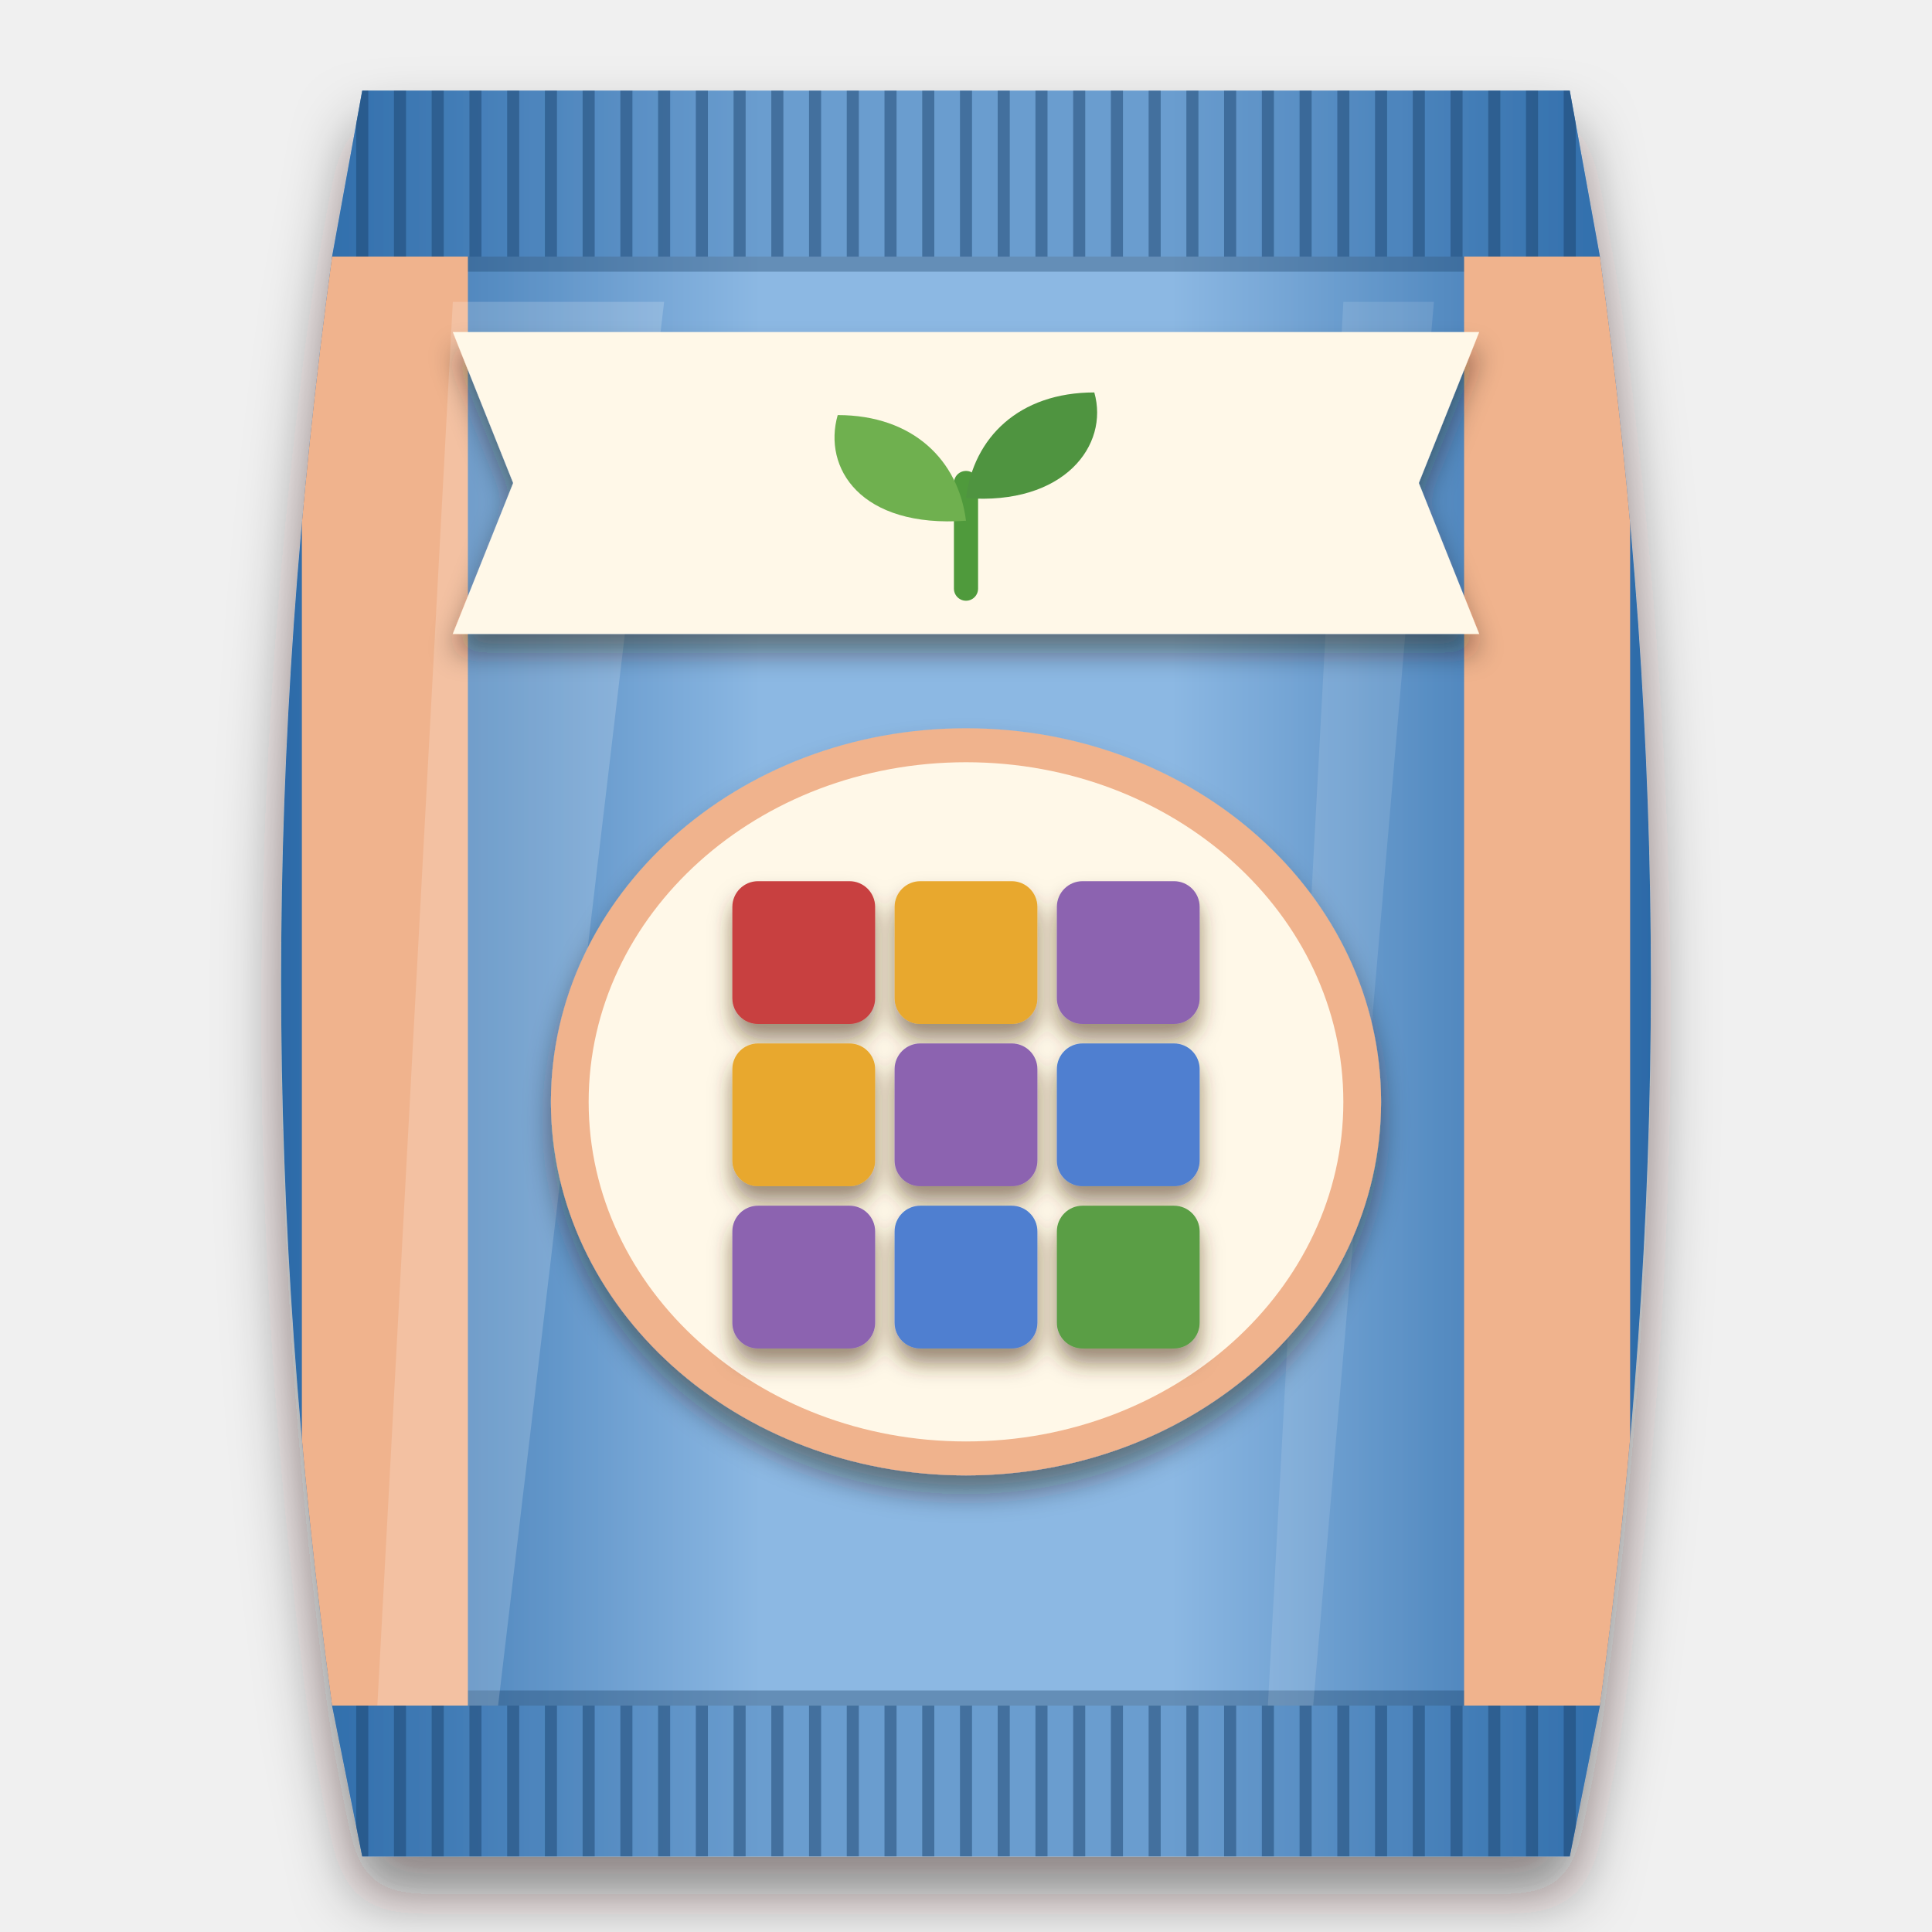
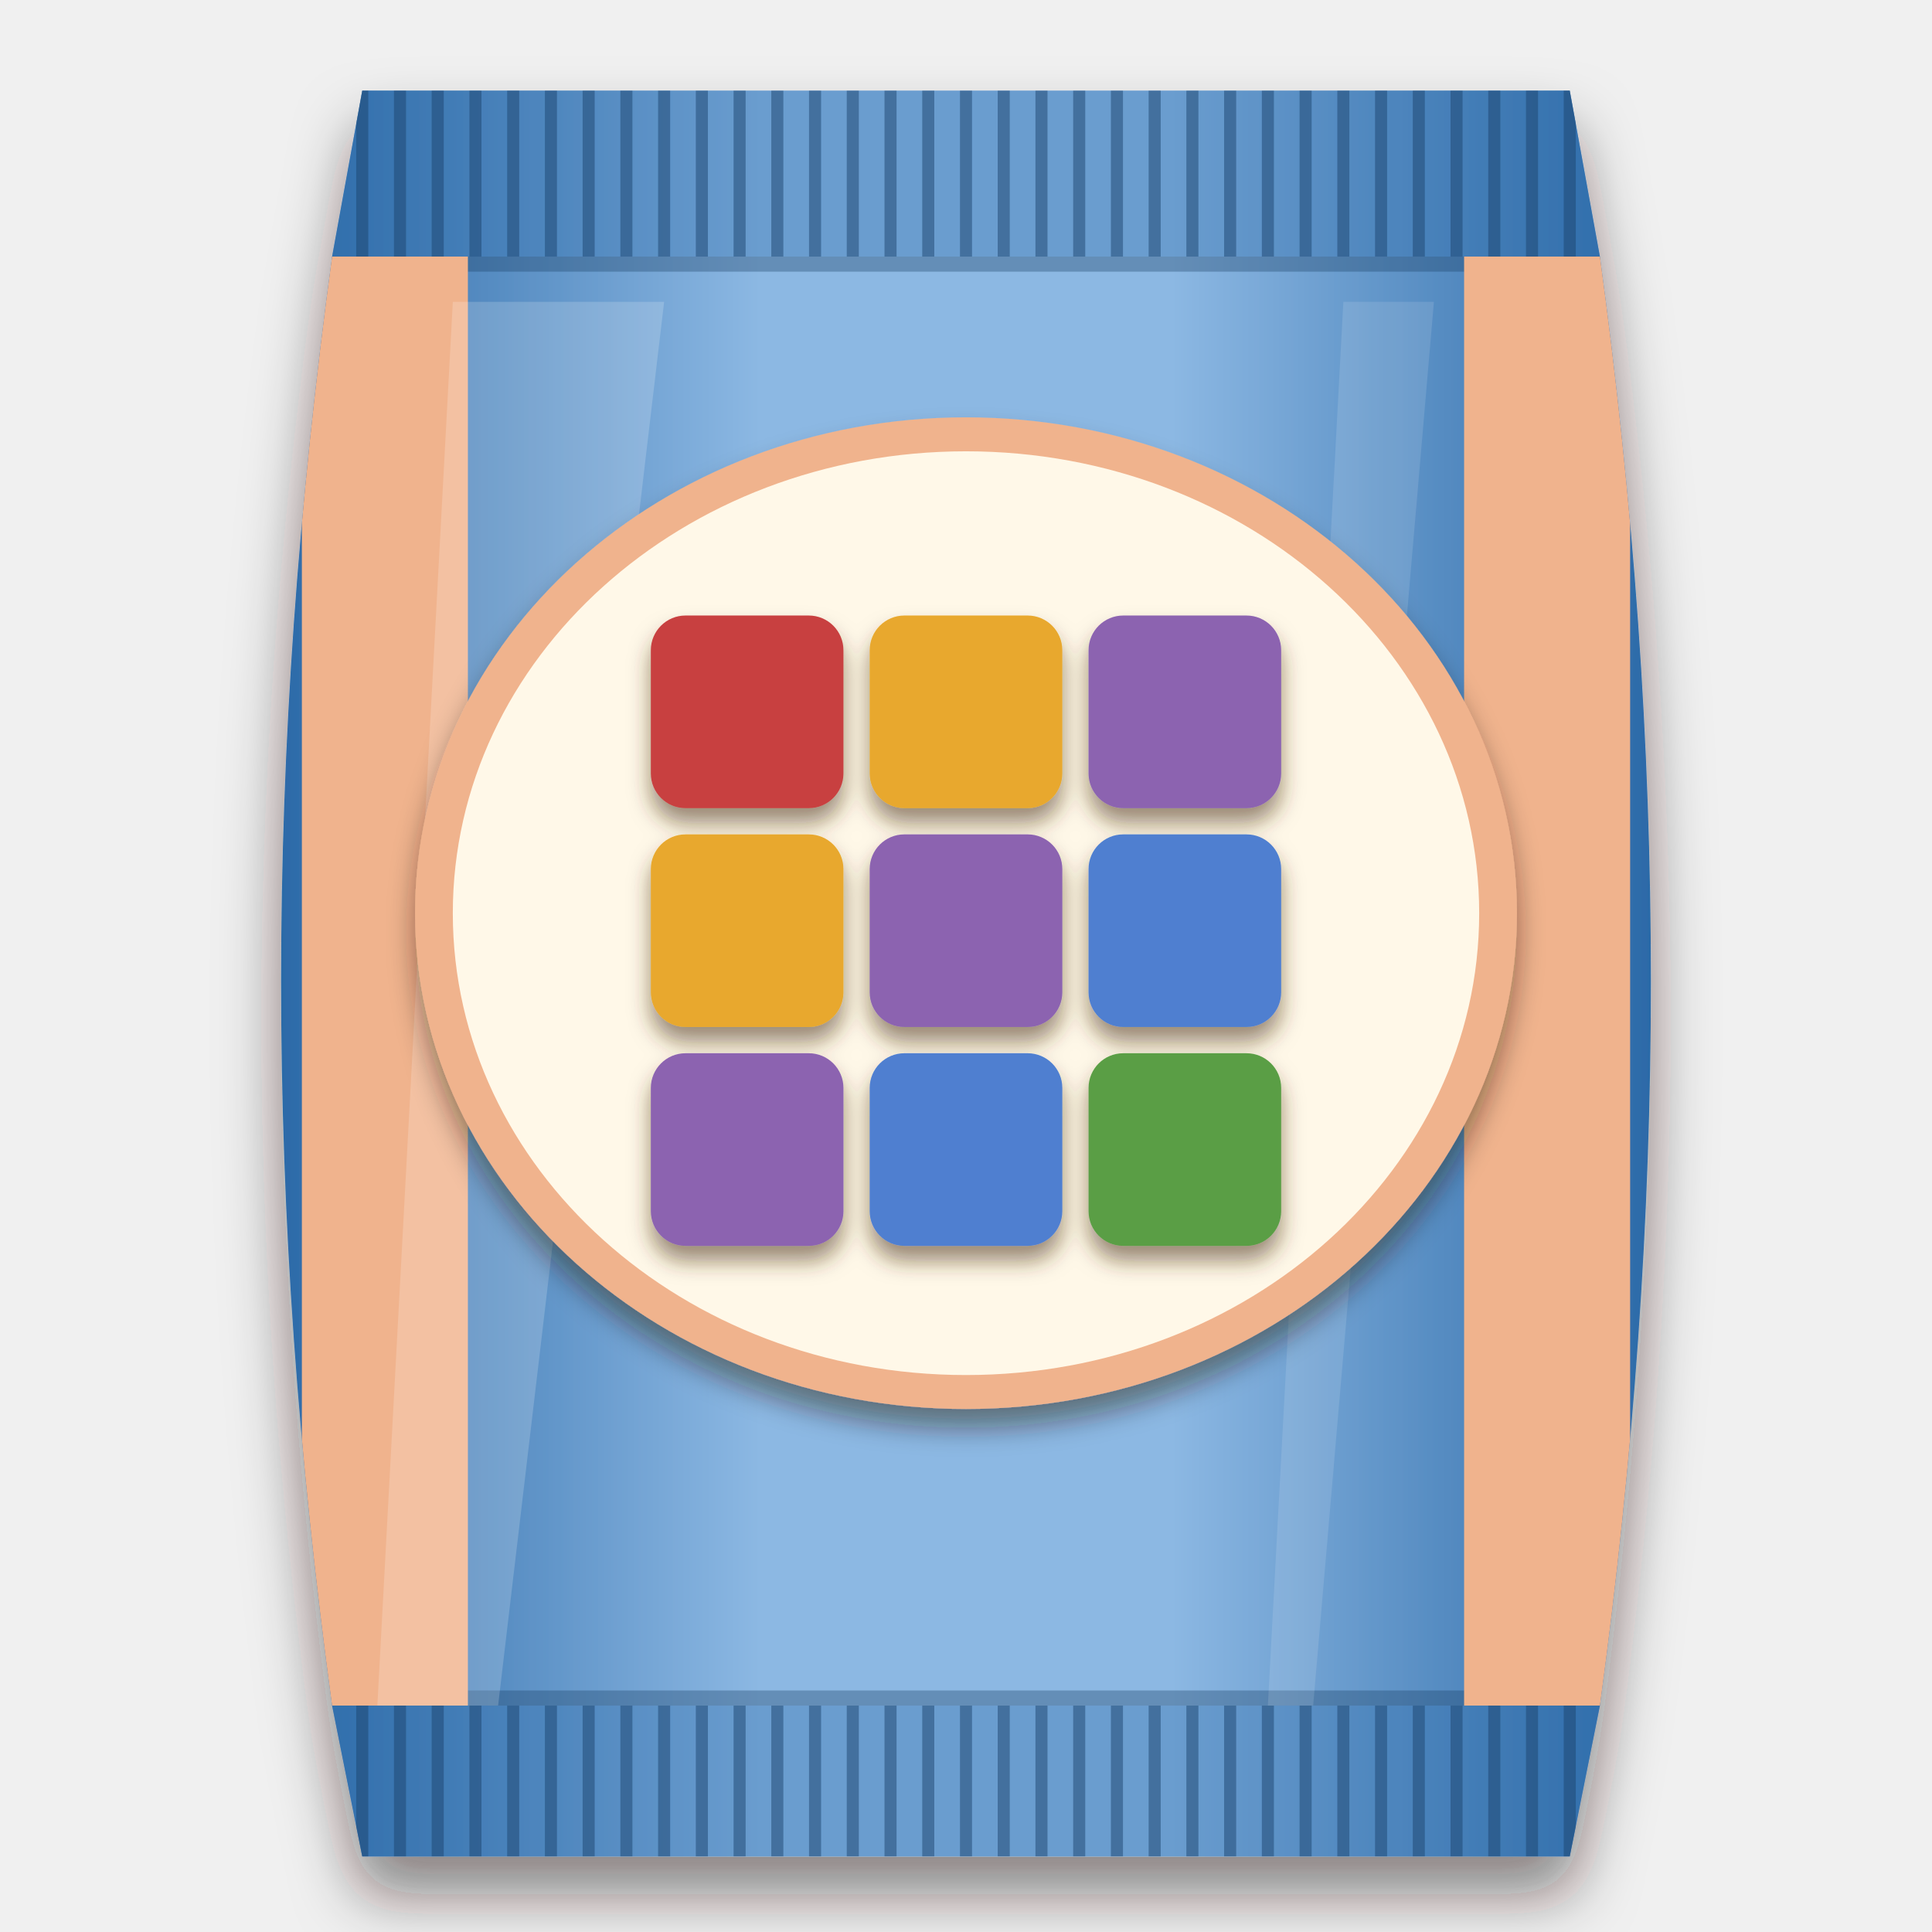
<svg xmlns="http://www.w3.org/2000/svg" viewBox="0 0 256 256" width="256" height="256">
  <defs>
    <clipPath id="bagclip">
      <path d="M48 12 H208 L212 34 C221 100 221 160 212 226 L208 246 H48 L44 226 C35 160 35 100 44 34 Z" />
    </clipPath>
    <linearGradient id="bagfill" x1="0" y1="0" x2="1" y2="0">
      <stop offset="0" stop-color="#2c6aa8" />
      <stop offset="0.35" stop-color="#8cb8e3" />
      <stop offset="0.65" stop-color="#8cb8e3" />
      <stop offset="1" stop-color="#2c6aa8" />
    </linearGradient>
    <filter id="soft" x="-20%" y="-10%" width="140%" height="125%">
      <feDropShadow dx="0" dy="5" stdDeviation="4" flood-color="#1a0f08" flood-opacity="0.5" />
    </filter>
    <filter id="lab" x="-20%" y="-20%" width="140%" height="150%">
      <feDropShadow dx="0" dy="2.5" stdDeviation="1.8" flood-color="#2a1a0c" flood-opacity="0.45" />
    </filter>
    <filter id="ms" x="-20%" y="-20%" width="140%" height="150%">
      <feDropShadow dx="0" dy="2" stdDeviation="1.4" flood-color="#4a2e10" flood-opacity="0.55" />
    </filter>
  </defs>
  <g filter="url(#soft)">
    <path d="M48 12 H208 L212 34 C221 100 221 160 212 226 L208 246 H48 L44 226 C35 160 35 100 44 34 Z" fill="url(#bagfill)" />
  </g>
  <g clip-path="url(#bagclip)">
    <rect x="40" y="12" width="176" height="22" fill="#2c6aa8" opacity="0.35" />
    <path d="M48 12 V34" stroke="#1c446d" stroke-width="1.6" opacity="0.5" />
    <path d="M53 12 V34" stroke="#1c446d" stroke-width="1.6" opacity="0.5" />
    <path d="M58 12 V34" stroke="#1c446d" stroke-width="1.6" opacity="0.5" />
    <path d="M63 12 V34" stroke="#1c446d" stroke-width="1.6" opacity="0.5" />
    <path d="M68 12 V34" stroke="#1c446d" stroke-width="1.6" opacity="0.5" />
    <path d="M73 12 V34" stroke="#1c446d" stroke-width="1.6" opacity="0.5" />
    <path d="M78 12 V34" stroke="#1c446d" stroke-width="1.6" opacity="0.5" />
    <path d="M83 12 V34" stroke="#1c446d" stroke-width="1.6" opacity="0.5" />
    <path d="M88 12 V34" stroke="#1c446d" stroke-width="1.6" opacity="0.5" />
    <path d="M93 12 V34" stroke="#1c446d" stroke-width="1.6" opacity="0.5" />
    <path d="M98 12 V34" stroke="#1c446d" stroke-width="1.6" opacity="0.5" />
    <path d="M103 12 V34" stroke="#1c446d" stroke-width="1.6" opacity="0.5" />
    <path d="M108 12 V34" stroke="#1c446d" stroke-width="1.6" opacity="0.5" />
    <path d="M113 12 V34" stroke="#1c446d" stroke-width="1.6" opacity="0.5" />
    <path d="M118 12 V34" stroke="#1c446d" stroke-width="1.6" opacity="0.5" />
    <path d="M123 12 V34" stroke="#1c446d" stroke-width="1.6" opacity="0.5" />
    <path d="M128 12 V34" stroke="#1c446d" stroke-width="1.6" opacity="0.5" />
    <path d="M133 12 V34" stroke="#1c446d" stroke-width="1.6" opacity="0.5" />
    <path d="M138 12 V34" stroke="#1c446d" stroke-width="1.6" opacity="0.5" />
    <path d="M143 12 V34" stroke="#1c446d" stroke-width="1.6" opacity="0.5" />
    <path d="M148 12 V34" stroke="#1c446d" stroke-width="1.6" opacity="0.5" />
    <path d="M153 12 V34" stroke="#1c446d" stroke-width="1.6" opacity="0.5" />
    <path d="M158 12 V34" stroke="#1c446d" stroke-width="1.6" opacity="0.5" />
    <path d="M163 12 V34" stroke="#1c446d" stroke-width="1.6" opacity="0.5" />
    <path d="M168 12 V34" stroke="#1c446d" stroke-width="1.6" opacity="0.5" />
    <path d="M173 12 V34" stroke="#1c446d" stroke-width="1.6" opacity="0.5" />
    <path d="M178 12 V34" stroke="#1c446d" stroke-width="1.6" opacity="0.5" />
    <path d="M183 12 V34" stroke="#1c446d" stroke-width="1.6" opacity="0.5" />
    <path d="M188 12 V34" stroke="#1c446d" stroke-width="1.6" opacity="0.5" />
    <path d="M193 12 V34" stroke="#1c446d" stroke-width="1.6" opacity="0.5" />
    <path d="M198 12 V34" stroke="#1c446d" stroke-width="1.6" opacity="0.5" />
    <path d="M203 12 V34" stroke="#1c446d" stroke-width="1.6" opacity="0.5" />
    <path d="M208 12 V34" stroke="#1c446d" stroke-width="1.6" opacity="0.5" />
    <rect x="40" y="226" width="176" height="20" fill="#2c6aa8" opacity="0.35" />
    <path d="M48 226 V246" stroke="#1c446d" stroke-width="1.6" opacity="0.5" />
    <path d="M53 226 V246" stroke="#1c446d" stroke-width="1.6" opacity="0.5" />
    <path d="M58 226 V246" stroke="#1c446d" stroke-width="1.6" opacity="0.5" />
    <path d="M63 226 V246" stroke="#1c446d" stroke-width="1.6" opacity="0.5" />
    <path d="M68 226 V246" stroke="#1c446d" stroke-width="1.6" opacity="0.5" />
    <path d="M73 226 V246" stroke="#1c446d" stroke-width="1.6" opacity="0.5" />
    <path d="M78 226 V246" stroke="#1c446d" stroke-width="1.6" opacity="0.5" />
    <path d="M83 226 V246" stroke="#1c446d" stroke-width="1.6" opacity="0.5" />
    <path d="M88 226 V246" stroke="#1c446d" stroke-width="1.6" opacity="0.5" />
    <path d="M93 226 V246" stroke="#1c446d" stroke-width="1.6" opacity="0.5" />
    <path d="M98 226 V246" stroke="#1c446d" stroke-width="1.6" opacity="0.5" />
    <path d="M103 226 V246" stroke="#1c446d" stroke-width="1.6" opacity="0.5" />
    <path d="M108 226 V246" stroke="#1c446d" stroke-width="1.6" opacity="0.5" />
    <path d="M113 226 V246" stroke="#1c446d" stroke-width="1.6" opacity="0.5" />
    <path d="M118 226 V246" stroke="#1c446d" stroke-width="1.6" opacity="0.5" />
    <path d="M123 226 V246" stroke="#1c446d" stroke-width="1.6" opacity="0.5" />
    <path d="M128 226 V246" stroke="#1c446d" stroke-width="1.6" opacity="0.5" />
    <path d="M133 226 V246" stroke="#1c446d" stroke-width="1.6" opacity="0.5" />
    <path d="M138 226 V246" stroke="#1c446d" stroke-width="1.6" opacity="0.5" />
    <path d="M143 226 V246" stroke="#1c446d" stroke-width="1.6" opacity="0.5" />
    <path d="M148 226 V246" stroke="#1c446d" stroke-width="1.6" opacity="0.5" />
    <path d="M153 226 V246" stroke="#1c446d" stroke-width="1.6" opacity="0.5" />
    <path d="M158 226 V246" stroke="#1c446d" stroke-width="1.6" opacity="0.5" />
    <path d="M163 226 V246" stroke="#1c446d" stroke-width="1.6" opacity="0.5" />
    <path d="M168 226 V246" stroke="#1c446d" stroke-width="1.6" opacity="0.5" />
    <path d="M173 226 V246" stroke="#1c446d" stroke-width="1.6" opacity="0.5" />
    <path d="M178 226 V246" stroke="#1c446d" stroke-width="1.6" opacity="0.5" />
    <path d="M183 226 V246" stroke="#1c446d" stroke-width="1.6" opacity="0.5" />
    <path d="M188 226 V246" stroke="#1c446d" stroke-width="1.6" opacity="0.5" />
    <path d="M193 226 V246" stroke="#1c446d" stroke-width="1.6" opacity="0.5" />
    <path d="M198 226 V246" stroke="#1c446d" stroke-width="1.6" opacity="0.5" />
    <path d="M203 226 V246" stroke="#1c446d" stroke-width="1.6" opacity="0.5" />
    <path d="M208 226 V246" stroke="#1c446d" stroke-width="1.6" opacity="0.5" />
    <path d="M44 35 H212" stroke="#1a3f64" stroke-width="2" opacity="0.35" />
    <path d="M44 225 H212" stroke="#1a3f64" stroke-width="2" opacity="0.35" />
    <rect x="40" y="34" width="22" height="192" fill="#f0b38d" />
    <rect x="194" y="34" width="22" height="192" fill="#f0b38d" />
    <path d="M60 40 L88 40 L66 226 L50 226 Z" fill="#ffffff" opacity="0.18" />
    <path d="M178 40 L190 40 L174 226 L168 226 Z" fill="#ffffff" opacity="0.12" />
  </g>
  <g filter="url(#lab)">
-     <path d="M60 44 H196 L188 64 L196 84 H60 L68 64 Z" fill="#fff8e8" />
-   </g>
-   <g transform="translate(128 66)">
-     <path d="M0 12 V-2" stroke="#4f9a3c" stroke-width="3.2" stroke-linecap="round" fill="none" />
-     <path d="M0 3 C-14 4 -19 -4 -17 -11 C-7 -11 -1 -5 0 3 Z" fill="#6fb04f" />
-     <path d="M0 0 C13 1 19 -7 17 -14 C7 -14 1 -8 0 0 Z" fill="#4f9440" />
-   </g>
-   <g filter="url(#lab)">
    <g fill="#f0b38d">
-       <ellipse cx="128" cy="146" rx="55" ry="49.5" />
+       <ellipse cx="128" cy="121" rx="73" ry="65.7" />
    </g>
  </g>
  <g fill="#fff8e8">
-     <ellipse cx="128" cy="146" rx="50" ry="45" />
+     <ellipse cx="128" cy="121" rx="68" ry="61.2" />
  </g>
  <g filter="url(#ms)">
-     <g transform="translate(85 106.44) scale(0.86)">
+     <g transform="translate(70 67.64) scale(1.16)">
      <rect x="14" y="12" width="22" height="22" rx="3.96" fill="#c8403f" />
      <rect x="39" y="12" width="22" height="22" rx="3.96" fill="#e8a82e" />
      <rect x="64" y="12" width="22" height="22" rx="3.96" fill="#8c63b0" />
      <rect x="14" y="37" width="22" height="22" rx="3.96" fill="#e8a82e" />
      <rect x="39" y="37" width="22" height="22" rx="3.96" fill="#8c63b0" />
      <rect x="64" y="37" width="22" height="22" rx="3.96" fill="#4f7fd0" />
      <rect x="14" y="62" width="22" height="22" rx="3.96" fill="#8c63b0" />
      <rect x="39" y="62" width="22" height="22" rx="3.96" fill="#4f7fd0" />
      <rect x="64" y="62" width="22" height="22" rx="3.96" fill="#5a9e45" />
    </g>
  </g>
</svg>
